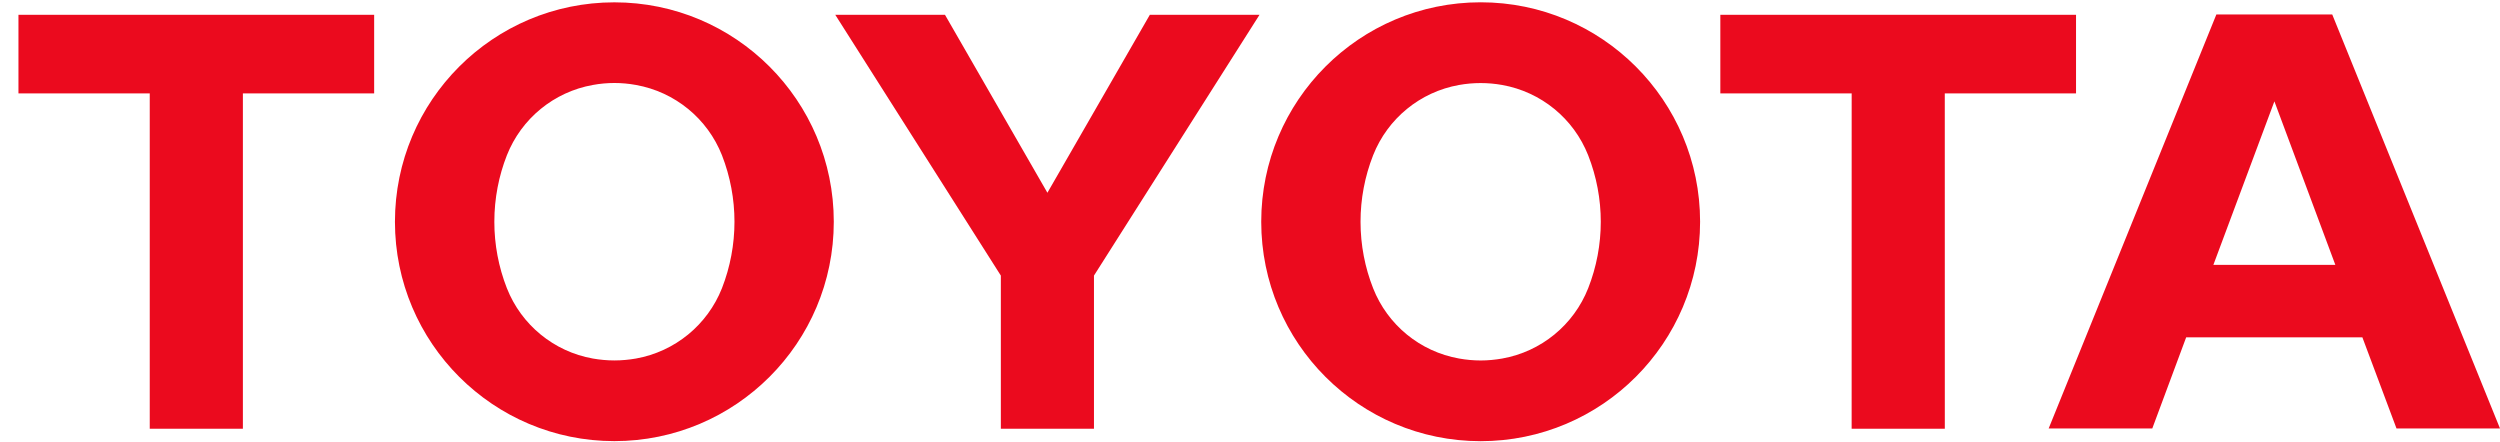
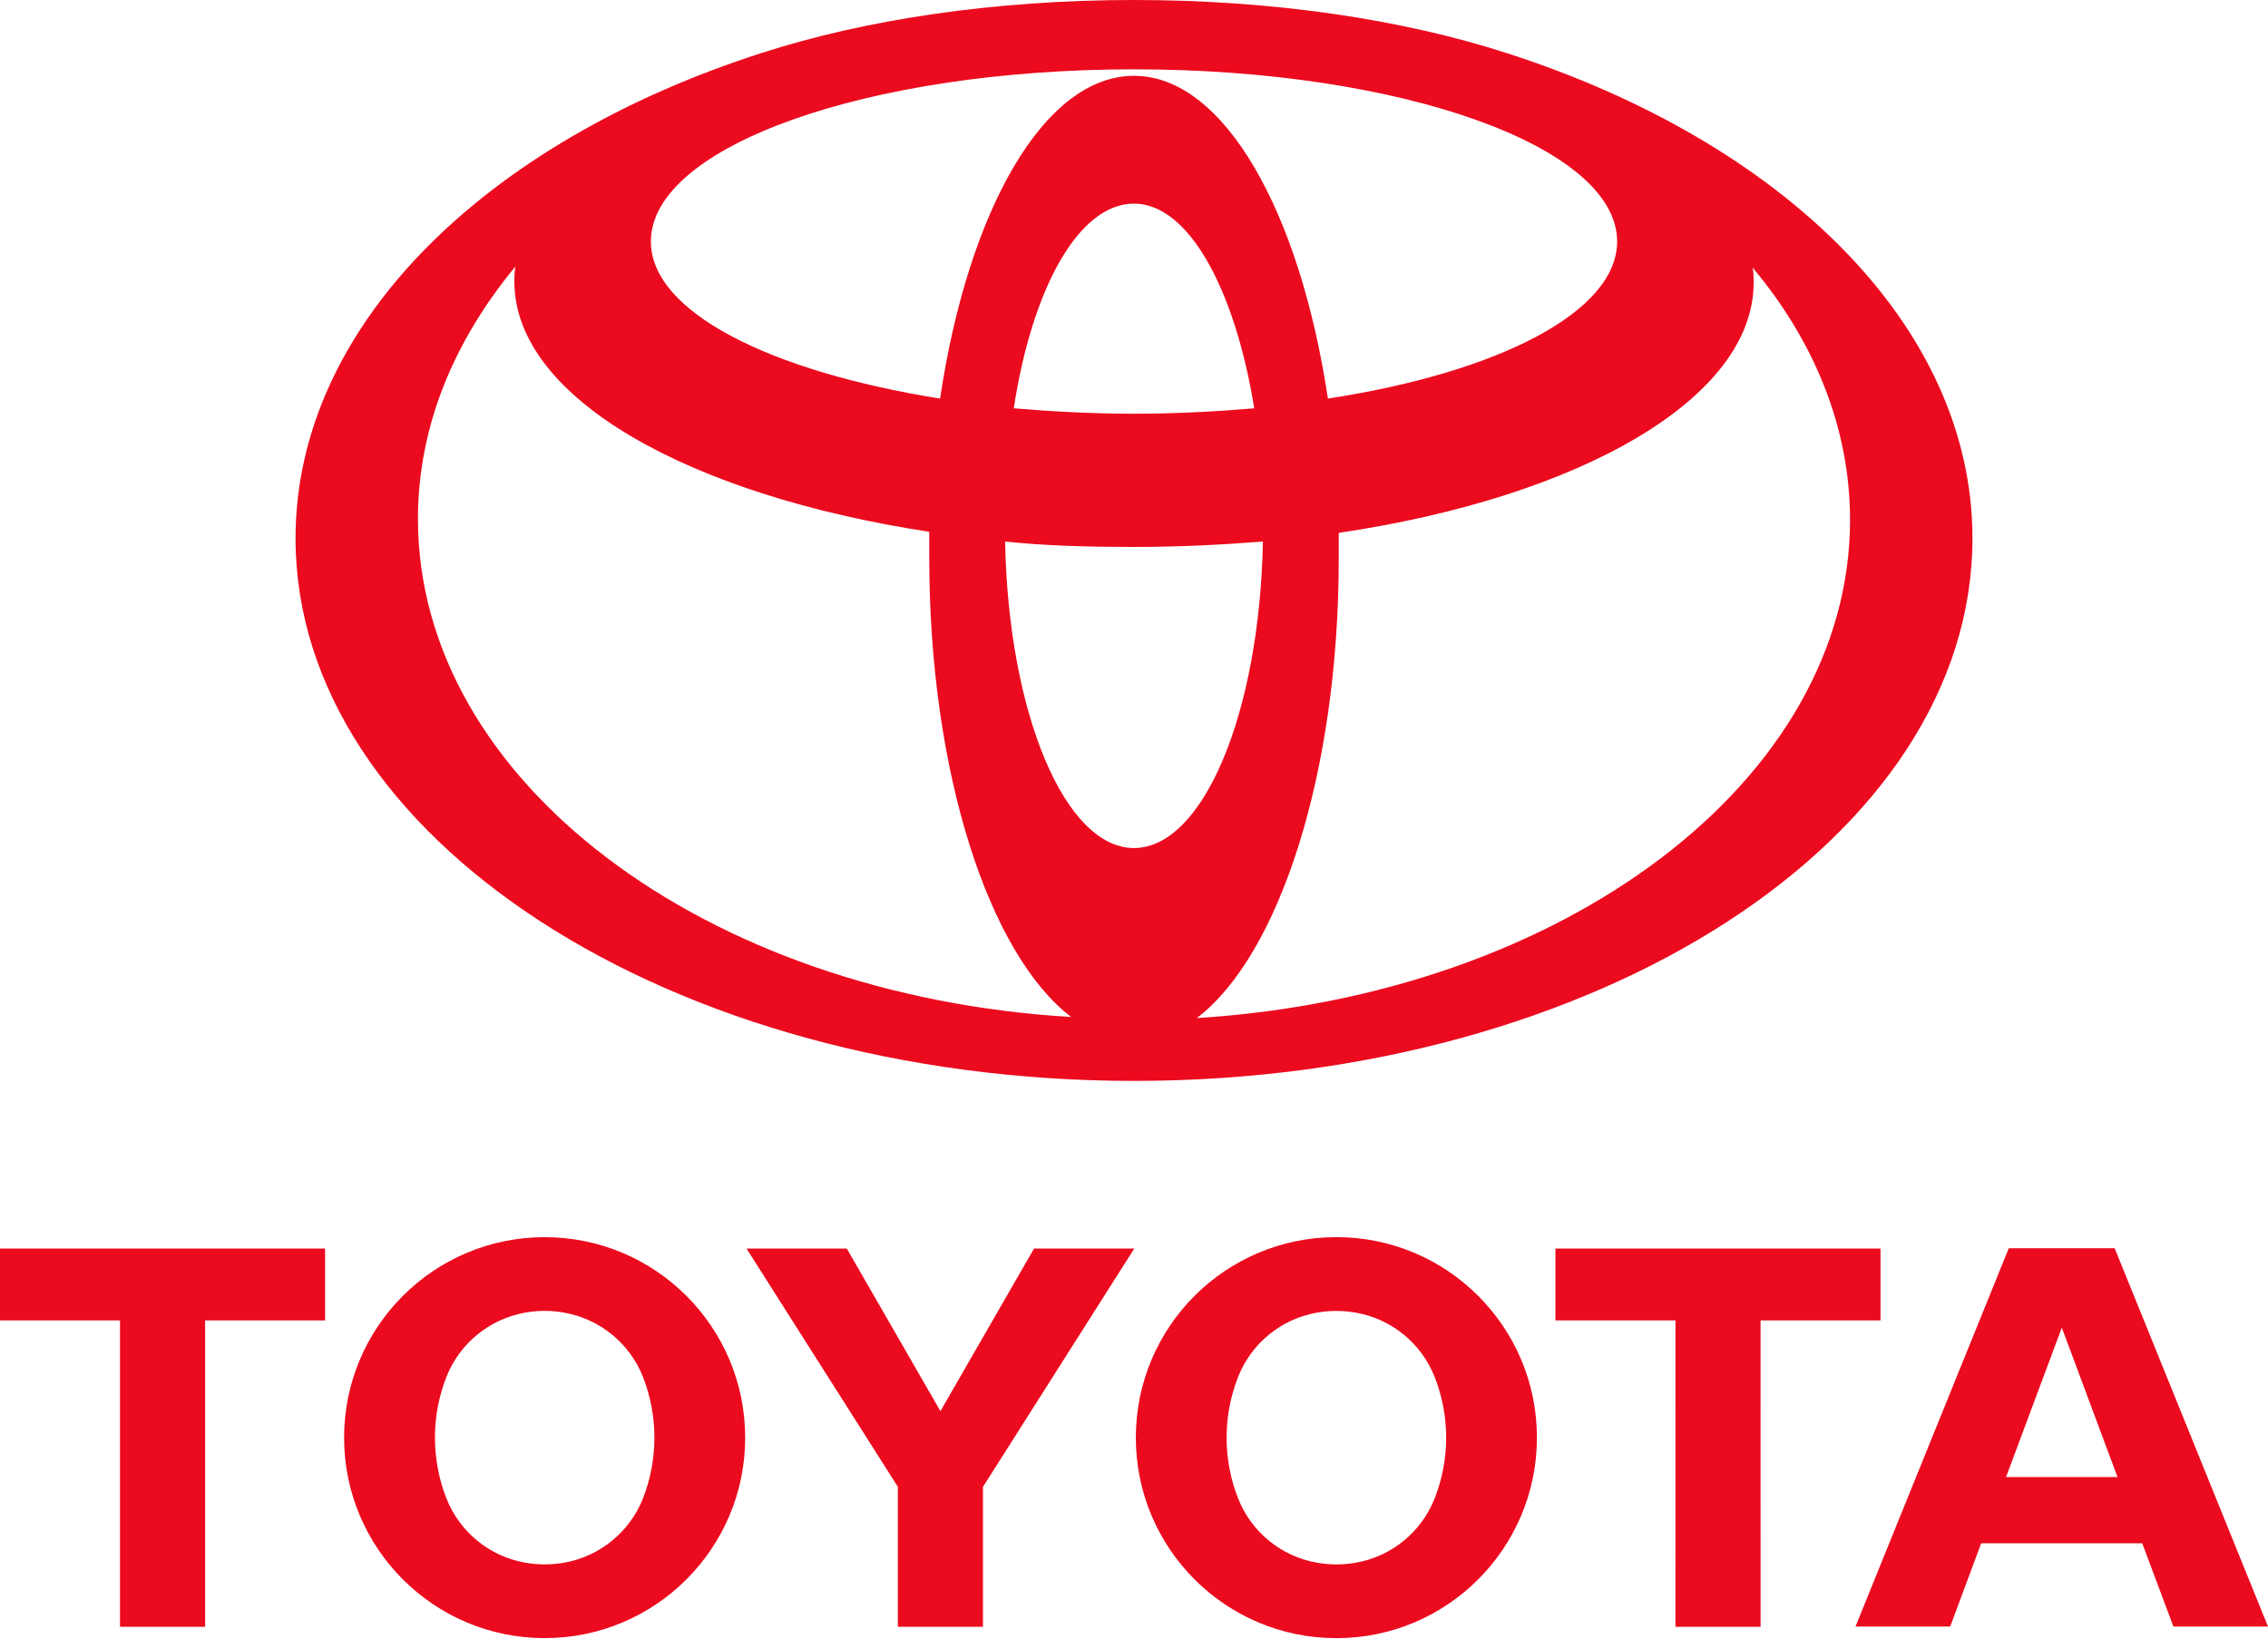
- <svg xmlns="http://www.w3.org/2000/svg" width="136" height="24" viewBox="0 0 136 24">
-   <path fill="none" d="M0 0h158v48H0V0z" />
-   <path fill="#EB0A1E" d="M20.354.804H1.004v4.278h7.142v18.241h5.067V5.082h7.141V.804m18.921 14.874a6.206 6.206 0 0 1-4.678 3.826 6.807 6.807 0 0 1-1.175.104c-.399 0-.792-.038-1.172-.104a6.197 6.197 0 0 1-4.676-3.826 9.886 9.886 0 0 1-.682-3.614c0-1.276.243-2.498.682-3.617.791-2 2.56-3.447 4.676-3.825a6.474 6.474 0 0 1 2.347 0 6.203 6.203 0 0 1 4.678 3.824 9.95 9.95 0 0 1 0 7.232M33.421.127c-6.589 0-11.936 5.344-11.936 11.937 0 6.588 5.347 11.933 11.936 11.933 6.594 0 11.937-5.345 11.937-11.933 0-6.593-5.343-11.937-11.937-11.937zm12.017.677h5.968l5.573 9.682L62.552.804h5.966l-9.006 14.188v8.331h-5.066v-8.331L45.438.804M80.549 19.61c.398 0 .793-.04 1.172-.106a6.193 6.193 0 0 0 4.676-3.824 9.877 9.877 0 0 0 0-7.231 6.197 6.197 0 0 0-4.676-3.826 6.674 6.674 0 0 0-2.35 0 6.193 6.193 0 0 0-4.674 3.825 9.872 9.872 0 0 0-.684 3.615c0 1.276.243 2.495.684 3.616a6.188 6.188 0 0 0 4.674 3.824 6.72 6.72 0 0 0 1.178.107m-11.938-7.547c0-6.592 5.342-11.938 11.938-11.938 6.589 0 11.936 5.344 11.936 11.938C92.484 18.651 87.138 24 80.549 24c-6.596 0-11.938-5.349-11.938-11.937zm58.432 2.347l-3.316-8.897-3.32 8.897h6.636m1.47 3.94h-9.585l-1.844 4.959h-5.637L120.57.788h6.304L136 23.309h-5.63l-1.857-4.959zM112.936.804h-19.35v4.278h7.145l-.002 18.241h5.069l-.002-18.241h7.14V.804" />
+ <svg xmlns="http://www.w3.org/2000/svg" xml:space="preserve" width="950" height="686.312" viewBox="0 0 251.354 181.587">
+   <path fill="#EB0A1E" d="M36.029 138.397H0v7.965h13.298v33.964h9.434v-33.964H36.03v-7.965m35.23 27.695a11.555 11.555 0 0 1-8.71 7.123 12.674 12.674 0 0 1-2.189.194c-.743 0-1.475-.07-2.182-.194a11.538 11.538 0 0 1-8.706-7.123 18.407 18.407 0 0 1-1.27-6.73c0-2.375.452-4.65 1.27-6.734a11.547 11.547 0 0 1 8.706-7.122 12.054 12.054 0 0 1 4.37 0 11.55 11.55 0 0 1 8.71 7.12 18.526 18.526 0 0 1 0 13.466m-10.9-28.955c-12.268 0-22.224 9.95-22.224 22.225 0 12.267 9.956 22.219 22.225 22.219 12.277 0 22.225-9.952 22.225-22.218 0-12.276-9.948-22.226-22.225-22.226zm22.375 1.26h11.112l10.377 18.027 10.377-18.027h11.108l-16.769 26.417v15.512h-9.432v-15.512l-16.773-26.417m65.375 35.016c.741 0 1.477-.075 2.182-.198a11.531 11.531 0 0 0 8.707-7.12 18.39 18.39 0 0 0 0-13.463 11.538 11.538 0 0 0-8.707-7.124 12.427 12.427 0 0 0-4.376 0 11.531 11.531 0 0 0-8.702 7.122 18.381 18.381 0 0 0-1.274 6.73c0 2.377.452 4.646 1.274 6.734a11.522 11.522 0 0 0 8.702 7.12 12.512 12.512 0 0 0 2.194.199M125.88 159.36c0-12.274 9.946-22.228 22.228-22.228 12.268 0 22.224 9.95 22.224 22.228-.001 12.266-9.956 22.226-22.224 22.226-12.282 0-22.228-9.96-22.228-22.226zm108.797 4.37-6.174-16.566-6.182 16.566h12.356m2.737 7.336h-17.847l-3.433 9.233h-10.496l16.986-41.933h11.738l16.992 41.933h-10.483zm-29.004-32.67h-36.028v7.966h13.304l-.004 33.963h9.438l-.004-33.963h13.294v-7.966M166.976 5.883C155.451 2.16 141.164 0 125.677 0 110.19 0 95.903 2.161 84.378 5.883c-30.614 9.844-51.624 30.254-51.624 53.784 0 33.136 41.54 60.148 92.923 60.148 51.264 0 92.923-26.892 92.923-60.148 0-23.53-21.01-43.94-51.624-53.784zm-41.299 88.12c-7.683 0-13.926-15.007-14.286-33.975 4.562.48 9.364.6 14.286.6 4.922 0 9.725-.24 14.287-.6-.36 18.968-6.603 33.975-14.287 33.975Zm-13.326-48.742c2.04-13.326 7.203-22.69 13.326-22.69 6.003 0 11.165 9.364 13.326 22.69-4.202.36-8.764.6-13.326.6-4.562 0-9.004-.24-13.326-.6zm34.816-1.08c-3.121-20.77-11.525-35.777-21.49-35.777-9.964 0-18.368 14.887-21.49 35.776-18.848-3.001-32.055-9.604-32.055-17.408 0-10.565 24.012-19.088 53.545-19.088 29.534 0 53.545 8.523 53.545 19.088 0 7.804-13.206 14.527-32.055 17.408zM46.321 57.505c0-10.204 3.961-19.689 10.805-27.972-.12.6-.12 1.2-.12 1.68 0 12.846 19.208 23.651 45.98 27.733v2.881c0 23.771 6.604 43.94 15.728 50.904C78.135 110.33 46.32 86.56 46.32 57.506zm86.32 55.346c9.123-6.963 15.727-27.133 15.727-50.904v-2.88c26.772-3.963 45.98-14.888 45.98-27.734 0-.6 0-1.2-.12-1.68 6.844 8.163 10.806 17.768 10.806 27.973 0 28.933-31.815 52.704-72.394 55.225z" />
</svg>
